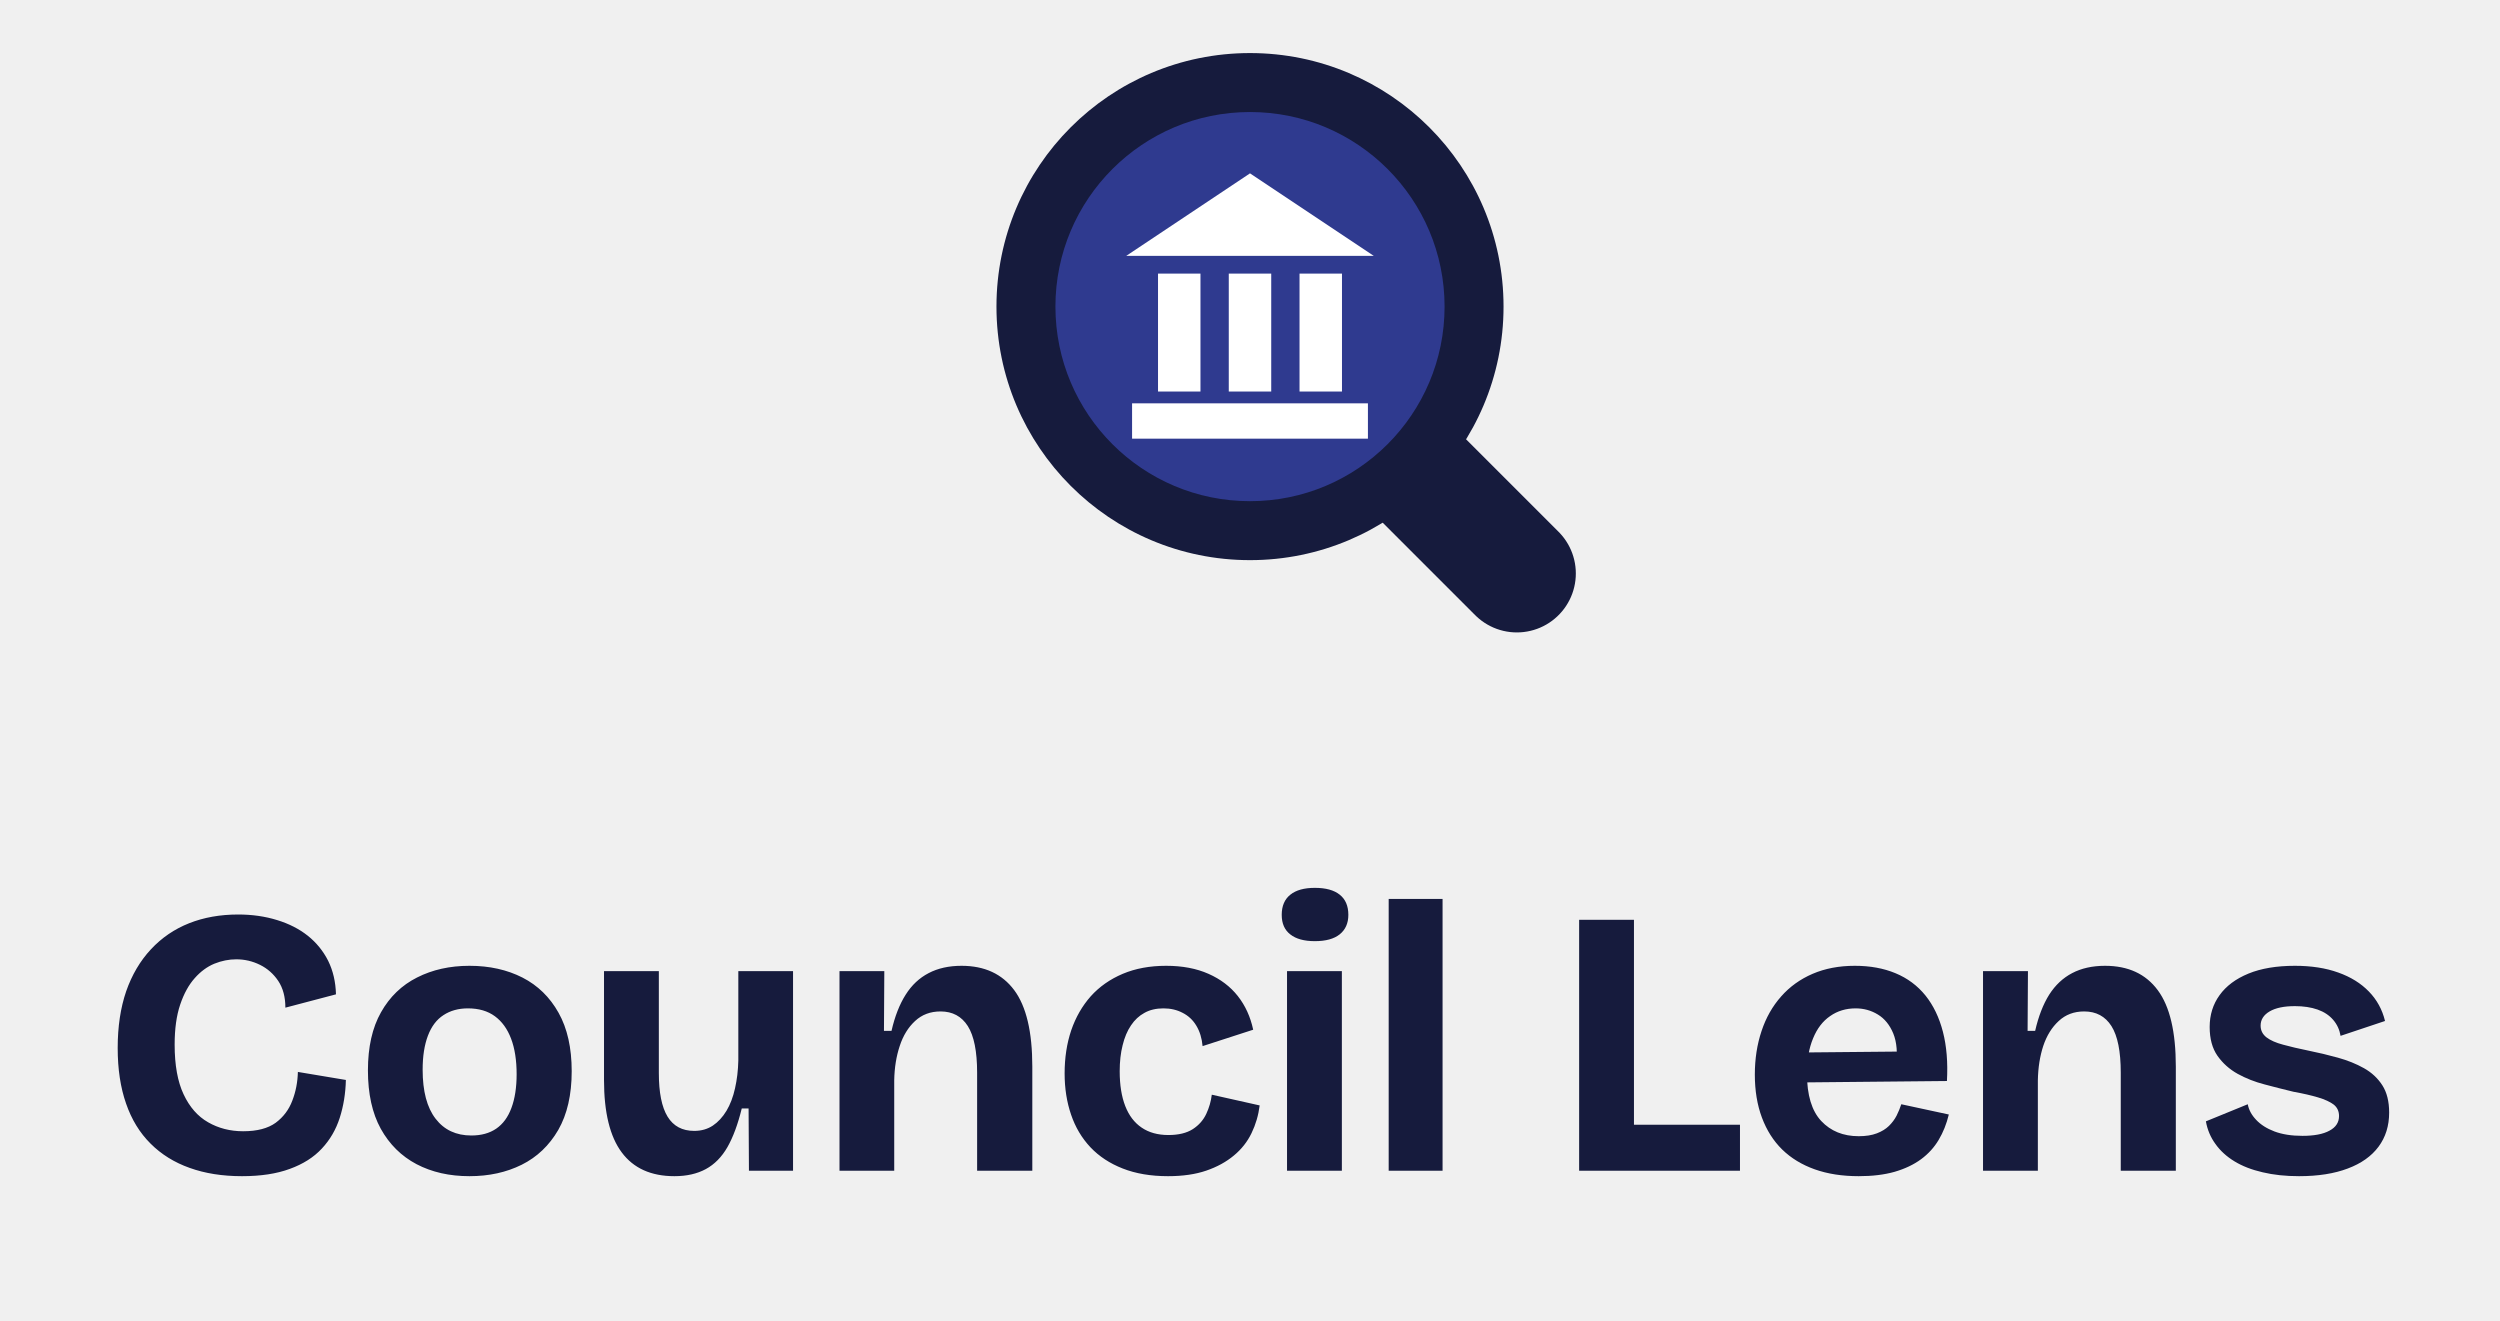
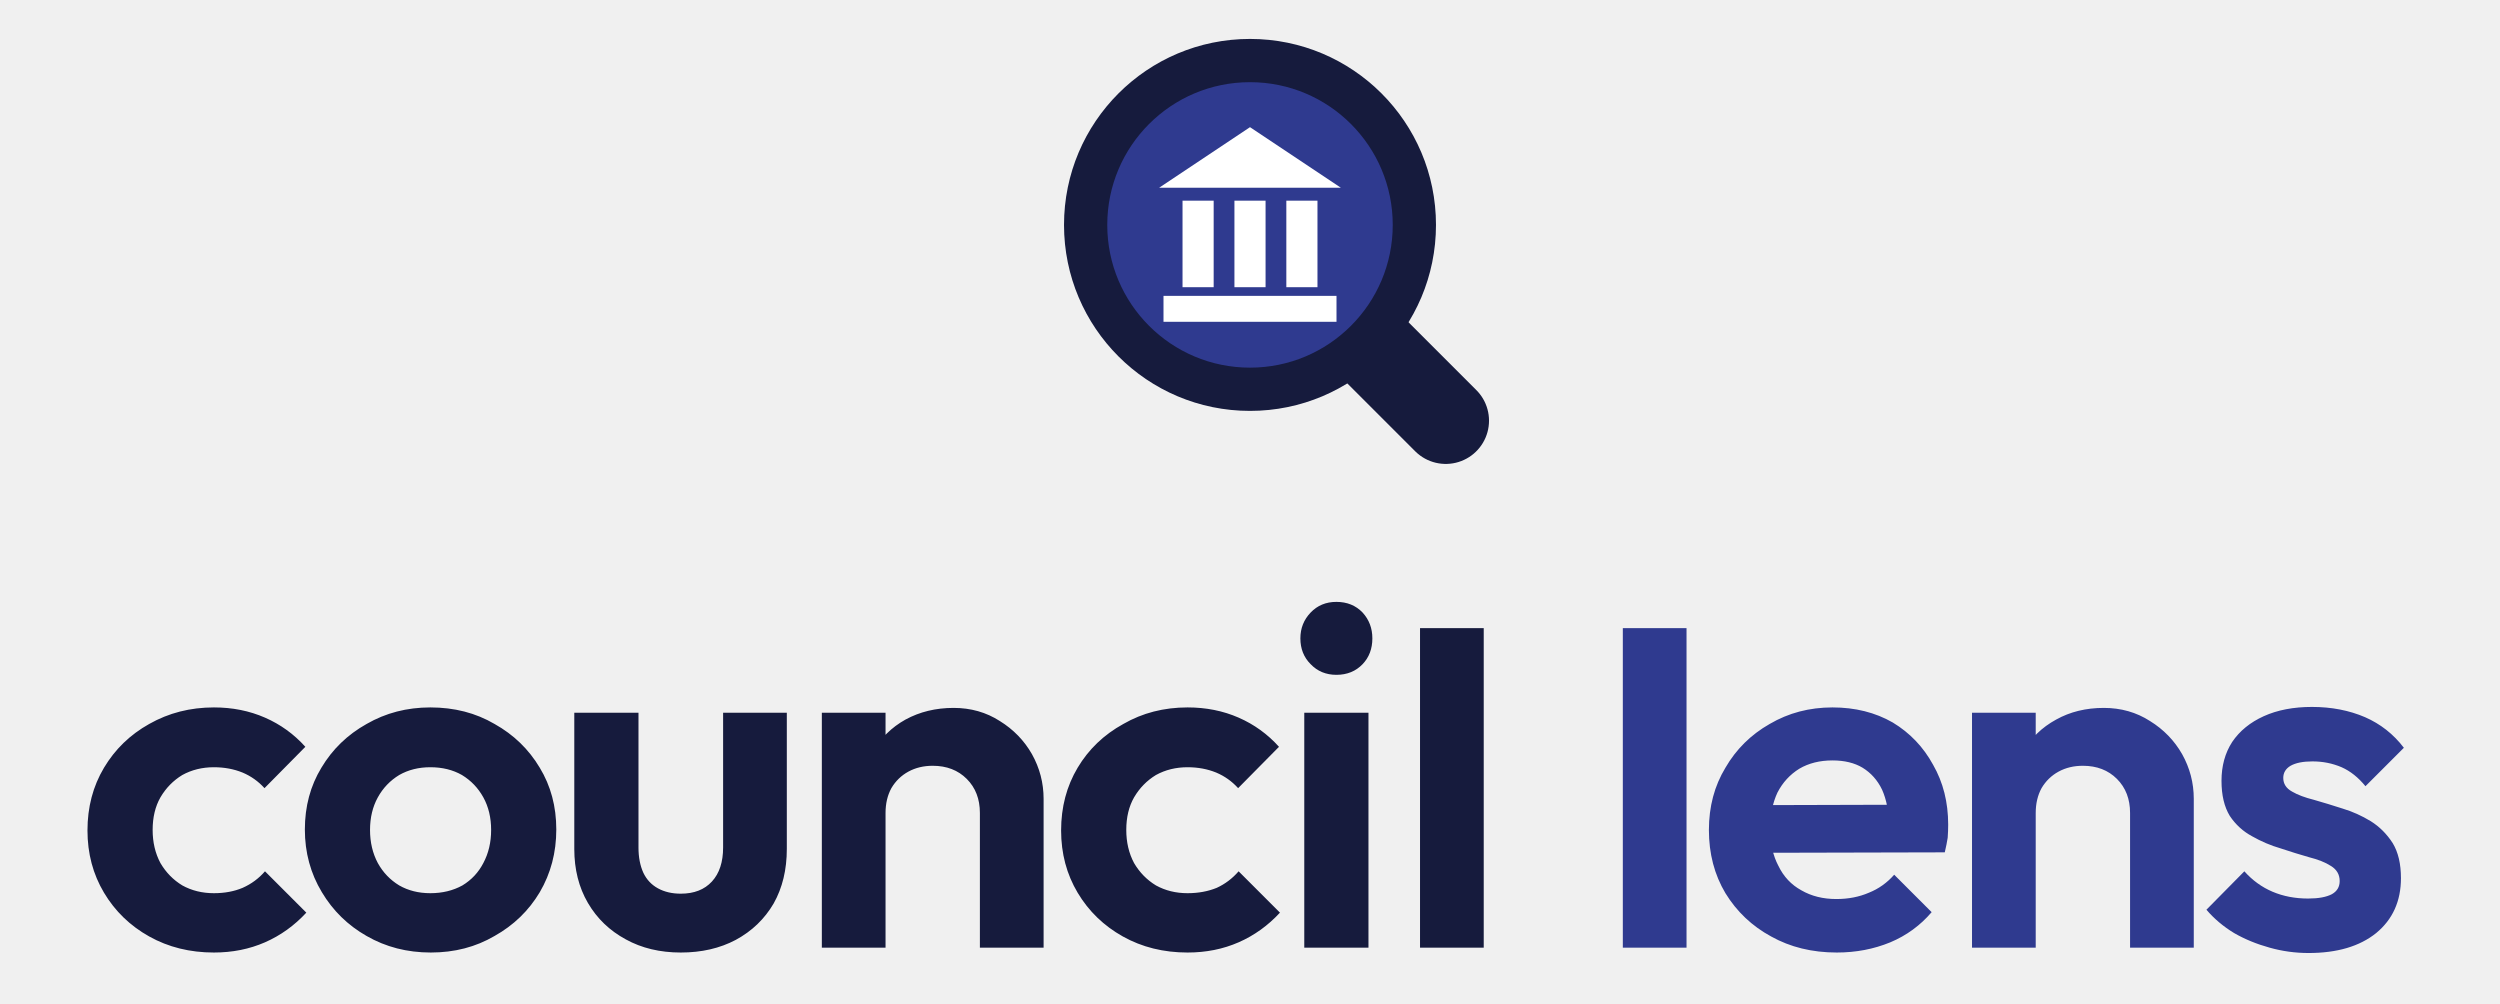
- <svg xmlns="http://www.w3.org/2000/svg" viewBox="0 0 212 112" width="212" height="112" role="img" aria-label="Council Lens">
-   <g transform="translate(80.00 0)">
+ <svg xmlns="http://www.w3.org/2000/svg" viewBox="0 0 289 116" width="289" height="116" role="img" aria-label="Council Lens">
+   <g transform="translate(118.5 0)">
    <path d="M36.96 36.96L48.63 48.63" stroke="#161B3D" stroke-width="10" stroke-linecap="round" />
    <circle cx="26" cy="26" r="21.5" fill="#161B3D" />
    <circle cx="26" cy="26" r="16.5" fill="#2F3A8F" />
    <path fill="#FFFFFF" transform="translate(0 2.2)" d="M26 12.5 36.5 19.5H15.5zM18.2 21h3.6v10h-3.6zM24.2 21h3.6v10h-3.6zM30.2 21h3.6v10h-3.6zM16 32h20v3H16z" />
  </g>
-   <path fill="#161B3D" d="M20.52 99.74L20.52 99.74Q18.04 99.74 16.09 99.04Q14.14 98.35 12.77 96.98Q11.39 95.61 10.69 93.58Q9.98 91.55 9.98 88.87L9.98 88.87Q9.98 86.16 10.70 84.06Q11.43 81.97 12.80 80.50Q14.17 79.03 16.04 78.29Q17.91 77.55 20.20 77.55L20.20 77.55Q21.97 77.55 23.49 78.02Q25.00 78.48 26.10 79.35Q27.20 80.23 27.83 81.48Q28.45 82.74 28.49 84.32L28.49 84.32L24.20 85.45Q24.20 84.10 23.60 83.19Q23.00 82.29 22.05 81.82Q21.10 81.35 20.04 81.35L20.04 81.35Q19.10 81.35 18.18 81.72Q17.26 82.10 16.51 82.95Q15.75 83.80 15.28 85.19Q14.81 86.58 14.81 88.58L14.81 88.58Q14.81 91.19 15.57 92.80Q16.33 94.42 17.65 95.17Q18.97 95.93 20.62 95.93L20.62 95.93Q22.39 95.93 23.38 95.21Q24.36 94.48 24.79 93.33Q25.23 92.19 25.26 90.90L25.26 90.90L29.33 91.58Q29.29 93.29 28.81 94.79Q28.33 96.29 27.29 97.40Q26.26 98.51 24.58 99.12Q22.91 99.74 20.52 99.74ZM39.81 99.74L39.81 99.74Q37.26 99.74 35.32 98.72Q33.39 97.70 32.29 95.72Q31.20 93.74 31.20 90.77L31.20 90.77Q31.20 87.80 32.31 85.84Q33.42 83.87 35.37 82.89Q37.32 81.90 39.81 81.90L39.81 81.90Q42.35 81.90 44.31 82.90Q46.26 83.90 47.37 85.89Q48.48 87.87 48.48 90.84L48.48 90.84Q48.48 93.83 47.34 95.82Q46.19 97.80 44.24 98.77Q42.29 99.74 39.81 99.74ZM39.97 96.29L39.97 96.29Q41.23 96.29 42.08 95.71Q42.94 95.12 43.37 93.95Q43.81 92.77 43.81 91.09L43.81 91.09Q43.81 89.32 43.34 88.08Q42.87 86.84 41.97 86.18Q41.06 85.51 39.68 85.51L39.68 85.51Q38.48 85.51 37.61 86.08Q36.74 86.64 36.29 87.82Q35.84 89.00 35.84 90.71L35.84 90.71Q35.84 93.45 36.94 94.87Q38.03 96.29 39.97 96.29ZM57.19 99.74L57.19 99.74Q54.22 99.74 52.72 97.72Q51.22 95.71 51.22 91.58L51.22 91.58L51.22 82.35L55.87 82.35L55.87 91.00Q55.87 93.48 56.61 94.69Q57.35 95.90 58.87 95.90L58.87 95.90Q59.77 95.90 60.45 95.45Q61.12 95.00 61.61 94.19Q62.09 93.38 62.33 92.29Q62.58 91.19 62.61 89.93L62.61 89.93L62.61 82.35L67.25 82.35L67.25 92.38L67.25 99.28L63.51 99.28L63.48 94.00L62.90 94.00Q62.41 96.00 61.69 97.27Q60.96 98.54 59.85 99.14Q58.74 99.74 57.19 99.74ZM75.83 99.28L71.19 99.28L71.19 89.03L71.19 82.35L74.99 82.35L74.96 87.42L75.60 87.42Q76.02 85.58 76.80 84.35Q77.57 83.13 78.75 82.52Q79.93 81.90 81.54 81.90L81.54 81.90Q84.47 81.90 86.01 83.97Q87.54 86.03 87.54 90.45L87.54 90.45L87.54 99.28L82.86 99.28L82.86 90.96Q82.86 88.26 82.07 87.01Q81.28 85.77 79.76 85.77L79.76 85.77Q78.47 85.77 77.60 86.58Q76.73 87.38 76.30 88.69Q75.86 90.00 75.83 91.61L75.83 91.61L75.83 99.28ZM99.05 99.74L99.05 99.74Q96.86 99.74 95.21 99.09Q93.57 98.45 92.47 97.29Q91.37 96.12 90.83 94.53Q90.28 92.93 90.28 91.03L90.28 91.03Q90.28 89.03 90.84 87.37Q91.41 85.71 92.50 84.48Q93.60 83.26 95.21 82.58Q96.82 81.90 98.89 81.90L98.89 81.90Q100.95 81.90 102.48 82.58Q104.02 83.26 104.97 84.47Q105.92 85.68 106.27 87.32L106.27 87.32L101.98 88.71Q101.89 87.71 101.45 86.98Q101.02 86.26 100.29 85.89Q99.57 85.51 98.66 85.51L98.66 85.51Q97.73 85.51 97.05 85.89Q96.37 86.26 95.91 86.95Q95.44 87.64 95.20 88.63Q94.95 89.61 94.95 90.84L94.95 90.84Q94.95 92.58 95.42 93.79Q95.89 95.00 96.81 95.62Q97.73 96.25 99.08 96.25L99.08 96.25Q100.37 96.25 101.15 95.75Q101.92 95.25 102.29 94.46Q102.66 93.67 102.76 92.83L102.76 92.83L106.82 93.74Q106.66 95.00 106.13 96.09Q105.60 97.19 104.63 97.99Q103.66 98.80 102.29 99.27Q100.92 99.74 99.05 99.74ZM113.79 99.28L109.14 99.28L109.14 82.35L113.79 82.35L113.79 99.28ZM111.50 79.81L111.50 79.81Q110.14 79.81 109.42 79.24Q108.69 78.68 108.69 77.58L108.69 77.58Q108.69 76.45 109.42 75.87Q110.14 75.29 111.50 75.29L111.50 75.29Q112.89 75.29 113.61 75.87Q114.34 76.45 114.34 77.58L114.34 77.58Q114.34 78.64 113.61 79.23Q112.89 79.81 111.50 79.81ZM122.33 99.28L117.76 99.28L117.76 76.23L122.33 76.23L122.33 99.28Z" />
-   <path fill="#161B3D" d="M138.56 99.28L133.91 99.28L133.91 78L138.56 78L138.56 99.28ZM147.55 99.28L134.88 99.28L134.88 95.38L147.55 95.38L147.55 99.28ZM157.62 99.74L157.62 99.74Q155.52 99.74 153.89 99.16Q152.26 98.58 151.13 97.48Q150.01 96.38 149.41 94.77Q148.81 93.16 148.81 91.13L148.81 91.13Q148.81 89.13 149.38 87.43Q149.94 85.74 151.04 84.50Q152.13 83.26 153.71 82.58Q155.29 81.90 157.29 81.90L157.29 81.90Q159.23 81.90 160.74 82.53Q162.26 83.16 163.28 84.42Q164.29 85.68 164.76 87.50Q165.23 89.32 165.10 91.67L165.10 91.67L151.81 91.80L151.81 89.26L162.42 89.16L160.78 90.45Q161.00 88.74 160.55 87.64Q160.10 86.55 159.24 86.03Q158.39 85.51 157.36 85.51L157.36 85.51Q156.13 85.51 155.20 86.16Q154.26 86.80 153.75 88.05Q153.23 89.29 153.23 91.03L153.23 91.03Q153.23 93.77 154.44 95.06Q155.65 96.35 157.62 96.35L157.62 96.35Q158.52 96.35 159.15 96.11Q159.78 95.87 160.18 95.48Q160.58 95.09 160.83 94.61Q161.07 94.13 161.23 93.64L161.23 93.64L165.26 94.51Q164.97 95.71 164.40 96.66Q163.84 97.61 162.91 98.30Q161.97 98.99 160.66 99.37Q159.36 99.74 157.62 99.74ZM172.81 99.28L168.16 99.28L168.16 89.03L168.16 82.35L171.97 82.35L171.94 87.42L172.58 87.42Q173.00 85.58 173.77 84.35Q174.55 83.13 175.72 82.52Q176.90 81.90 178.51 81.90L178.51 81.90Q181.45 81.90 182.98 83.97Q184.51 86.03 184.51 90.45L184.51 90.45L184.51 99.28L179.84 99.28L179.84 90.96Q179.84 88.26 179.05 87.01Q178.26 85.77 176.74 85.77L176.74 85.77Q175.45 85.77 174.58 86.58Q173.71 87.38 173.27 88.69Q172.84 90.00 172.81 91.61L172.81 91.61L172.81 99.28ZM194.96 99.74L194.96 99.74Q193.25 99.74 191.87 99.41Q190.48 99.09 189.48 98.48Q188.48 97.87 187.87 97.01Q187.25 96.16 187.06 95.09L187.06 95.09L190.61 93.64Q190.74 94.35 191.32 94.96Q191.90 95.58 192.88 95.95Q193.87 96.32 195.25 96.32L195.25 96.32Q196.74 96.32 197.54 95.88Q198.35 95.45 198.35 94.64L198.35 94.64Q198.35 94.03 197.90 93.67Q197.44 93.32 196.57 93.06Q195.70 92.80 194.48 92.58L194.48 92.58Q193.28 92.29 192.04 91.96Q190.80 91.64 189.75 91.06Q188.71 90.48 188.04 89.53Q187.38 88.58 187.38 87.09L187.38 87.09Q187.38 85.55 188.22 84.39Q189.06 83.22 190.67 82.56Q192.28 81.90 194.61 81.90L194.61 81.90Q196.70 81.90 198.28 82.47Q199.86 83.03 200.88 84.08Q201.90 85.13 202.25 86.58L202.25 86.58L198.48 87.84Q198.35 87.06 197.85 86.48Q197.35 85.90 196.53 85.61Q195.70 85.32 194.61 85.32L194.61 85.32Q193.22 85.32 192.46 85.77Q191.70 86.22 191.70 86.97L191.70 86.97Q191.70 87.58 192.20 87.97Q192.70 88.35 193.61 88.59Q194.51 88.84 195.74 89.09L195.74 89.09Q197.03 89.35 198.25 89.69Q199.48 90.03 200.46 90.58Q201.44 91.13 202.02 92.03Q202.60 92.93 202.60 94.35L202.60 94.35Q202.60 96.03 201.70 97.24Q200.80 98.45 199.09 99.09Q197.38 99.74 194.96 99.74Z" />
+   <g transform="translate(8.65 109.55) scale(0.5622)">
+     <path fill="#161B3D" d="M28.6 1L28.6 1Q21.2 1 15.3 -2.3Q9.4 -5.6 6 -11.3Q2.6 -17 2.6 -24.1L2.6 -24.1Q2.6 -31.3 6 -37Q9.4 -42.7 15.3 -46Q21.3 -49.4 28.6 -49.4L28.6 -49.4Q34.3 -49.4 39.1 -47.3Q43.9 -45.2 47.4 -41.3L47.4 -41.3L39 -32.8Q37.1 -34.9 34.5 -36Q31.8 -37.1 28.6 -37.1L28.6 -37.1Q25 -37.1 22.1 -35.5Q19.3 -33.8 17.6 -30.9Q16 -28.1 16 -24.2L16 -24.2Q16 -20.4 17.6 -17.4Q19.3 -14.5 22.1 -12.8Q25 -11.2 28.6 -11.2L28.6 -11.2Q31.9 -11.2 34.5 -12.3Q37.2 -13.5 39.1 -15.7L39.1 -15.7L47.6 -7.2Q43.9 -3.2 39.1 -1.1Q34.3 1 28.6 1ZM73.2 1L73.2 1Q65.9 1 60 -2.4Q54.2 -5.7 50.8 -11.4Q47.3 -17.2 47.3 -24.3L47.3 -24.3Q47.3 -31.4 50.7 -37Q54.1 -42.7 60 -46Q65.9 -49.4 73.1 -49.4L73.1 -49.4Q80.5 -49.4 86.3 -46Q92.2 -42.7 95.6 -37Q99 -31.4 99 -24.3L99 -24.3Q99 -17.2 95.6 -11.4Q92.2 -5.7 86.3 -2.4Q80.5 1 73.2 1ZM73.1 -11.2L73.1 -11.2Q76.8 -11.2 79.7 -12.8Q82.5 -14.5 84 -17.4Q85.6 -20.4 85.6 -24.2L85.6 -24.2Q85.6 -28 84 -30.9Q82.4 -33.8 79.6 -35.5Q76.8 -37.1 73.1 -37.1L73.1 -37.1Q69.5 -37.1 66.7 -35.5Q63.9 -33.8 62.3 -30.9Q60.7 -28 60.7 -24.2L60.7 -24.2Q60.7 -20.4 62.3 -17.4Q63.9 -14.5 66.7 -12.8Q69.5 -11.2 73.1 -11.2ZM124.6 1L124.6 1Q118.2 1 113.3 -1.7Q108.3 -4.4 105.5 -9.2Q102.7 -14 102.7 -20.3L102.7 -20.3L102.7 -48.3L115.9 -48.3L115.9 -20.6Q115.9 -17.6 116.9 -15.4Q117.9 -13.3 119.9 -12.2Q121.9 -11.1 124.6 -11.1L124.6 -11.1Q128.7 -11.1 131 -13.6Q133.3 -16.1 133.3 -20.6L133.3 -20.6L133.3 -48.3L146.4 -48.3L146.4 -20.3Q146.4 -13.9 143.7 -9.1Q140.9 -4.3 135.9 -1.6Q131 1 124.6 1ZM199.2 0L186.1 0L186.1 -27.7Q186.1 -32 183.4 -34.7Q180.7 -37.4 176.4 -37.4L176.4 -37.4Q173.6 -37.4 171.4 -36.2Q169.2 -35 167.9 -32.8Q166.7 -30.6 166.7 -27.7L166.7 -27.7L161.6 -30.3Q161.6 -36 164.1 -40.3Q166.5 -44.5 170.8 -46.9Q175.2 -49.3 180.7 -49.3L180.7 -49.3Q186 -49.3 190.2 -46.6Q194.4 -44 196.8 -39.8Q199.2 -35.5 199.2 -30.6L199.2 -30.6L199.2 0ZM166.7 0L153.6 0L153.6 -48.3L166.7 -48.3L166.7 0ZM228.8 1L228.8 1Q221.4 1 215.5 -2.3Q209.6 -5.6 206.2 -11.3Q202.8 -17 202.8 -24.1L202.8 -24.1Q202.8 -31.3 206.2 -37Q209.6 -42.7 215.6 -46Q221.5 -49.4 228.8 -49.4L228.8 -49.4Q234.5 -49.4 239.3 -47.3Q244.1 -45.2 247.6 -41.3L247.6 -41.3L239.2 -32.8Q237.3 -34.9 234.7 -36Q232 -37.1 228.8 -37.1L228.8 -37.1Q225.2 -37.1 222.3 -35.5Q219.5 -33.8 217.8 -30.9Q216.2 -28.1 216.2 -24.2L216.2 -24.2Q216.2 -20.4 217.8 -17.4Q219.5 -14.5 222.3 -12.8Q225.2 -11.2 228.8 -11.2L228.8 -11.2Q232.1 -11.2 234.8 -12.3Q237.4 -13.5 239.3 -15.7L239.3 -15.7L247.8 -7.2Q244.1 -3.2 239.3 -1.1Q234.5 1 228.8 1ZM266 0L252.8 0L252.8 -48.3L266 -48.3L266 0ZM259.4 -56.1L259.4 -56.1Q256.2 -56.1 254.1 -58.3Q252 -60.4 252 -63.6L252 -63.6Q252 -66.7 254.1 -68.9Q256.2 -71.1 259.4 -71.1L259.4 -71.1Q262.7 -71.1 264.8 -68.9Q266.8 -66.7 266.8 -63.6L266.8 -63.6Q266.8 -60.4 264.8 -58.3Q262.7 -56.1 259.4 -56.1ZM289.7 0L276.6 0L276.6 -65.7L289.7 -65.7L289.7 0Z" />
+     <path fill="#2F3A8F" d="M331.4 0L318.3 0L318.3 -65.7L331.4 -65.7L331.4 0ZM362.3 1L362.3 1Q354.7 1 348.8 -2.3Q342.9 -5.5 339.4 -11.2Q336 -16.9 336 -24.2L336 -24.2Q336 -31.4 339.4 -37Q342.7 -42.7 348.5 -46Q354.3 -49.4 361.4 -49.4L361.4 -49.4Q368.4 -49.4 373.8 -46.3Q379.1 -43.1 382.1 -37.6Q385.2 -32.2 385.2 -25.3L385.2 -25.3Q385.2 -24 385.1 -22.6Q384.9 -21.3 384.5 -19.6L384.5 -19.6L343.9 -19.5L343.9 -29.3L378.4 -29.4L373.1 -25.3Q372.9 -29.6 371.6 -32.5Q370.2 -35.4 367.6 -37Q365.1 -38.5 361.4 -38.5L361.4 -38.5Q357.5 -38.5 354.6 -36.8Q351.7 -35 350.1 -31.9Q348.6 -28.7 348.6 -24.4L348.6 -24.4Q348.6 -20 350.3 -16.8Q351.9 -13.5 355 -11.8Q358.1 -10 362.2 -10L362.2 -10Q365.9 -10 368.9 -11.3Q371.9 -12.5 374.1 -15L374.1 -15L381.8 -7.3Q378.3 -3.2 373.3 -1.1Q368.2 1 362.3 1ZM435.7 0L422.6 0L422.6 -27.7Q422.6 -32 419.9 -34.7Q417.2 -37.4 412.9 -37.4L412.9 -37.4Q410.1 -37.4 407.9 -36.2Q405.7 -35 404.4 -32.8Q403.2 -30.6 403.2 -27.7L403.2 -27.7L398.1 -30.3Q398.1 -36 400.6 -40.3Q403 -44.5 407.4 -46.9Q411.7 -49.3 417.2 -49.3L417.2 -49.3Q422.5 -49.3 426.7 -46.6Q430.9 -44 433.3 -39.8Q435.7 -35.5 435.7 -30.6L435.7 -30.6L435.7 0ZM403.2 0L390.1 0L390.1 -48.3L403.2 -48.3L403.2 0ZM459.3 1.1L459.3 1.1Q455.2 1.1 451.3 0Q447.3 -1.1 444 -3Q440.7 -5 438.3 -7.8L438.3 -7.8L446.1 -15.7Q448.6 -12.9 451.9 -11.5Q455.2 -10.1 459.2 -10.1L459.2 -10.1Q462.4 -10.1 464.1 -11Q465.7 -11.9 465.7 -13.7L465.7 -13.7Q465.7 -15.7 463.9 -16.8Q462.2 -17.9 459.4 -18.6Q456.6 -19.4 453.6 -20.4Q450.5 -21.3 447.7 -22.9Q444.9 -24.4 443.1 -27.1Q441.4 -29.9 441.4 -34.3L441.4 -34.3Q441.4 -38.9 443.6 -42.3Q445.9 -45.7 450.1 -47.6Q454.3 -49.5 460 -49.5L460 -49.5Q466 -49.5 470.9 -47.4Q475.7 -45.3 478.9 -41.1L478.9 -41.1L471 -33.2Q468.8 -35.9 466.1 -37.1Q463.3 -38.3 460.1 -38.3L460.1 -38.3Q457.2 -38.3 455.6 -37.4Q454.1 -36.5 454.1 -34.9L454.1 -34.9Q454.1 -33.1 455.9 -32.1Q457.6 -31.1 460.4 -30.4Q463.2 -29.6 466.3 -28.6Q469.3 -27.7 472.1 -26Q474.8 -24.3 476.6 -21.5Q478.3 -18.7 478.3 -14.3L478.3 -14.3Q478.3 -7.2 473.2 -3Q468.1 1.1 459.3 1.1Z" />
+   </g>
</svg>
